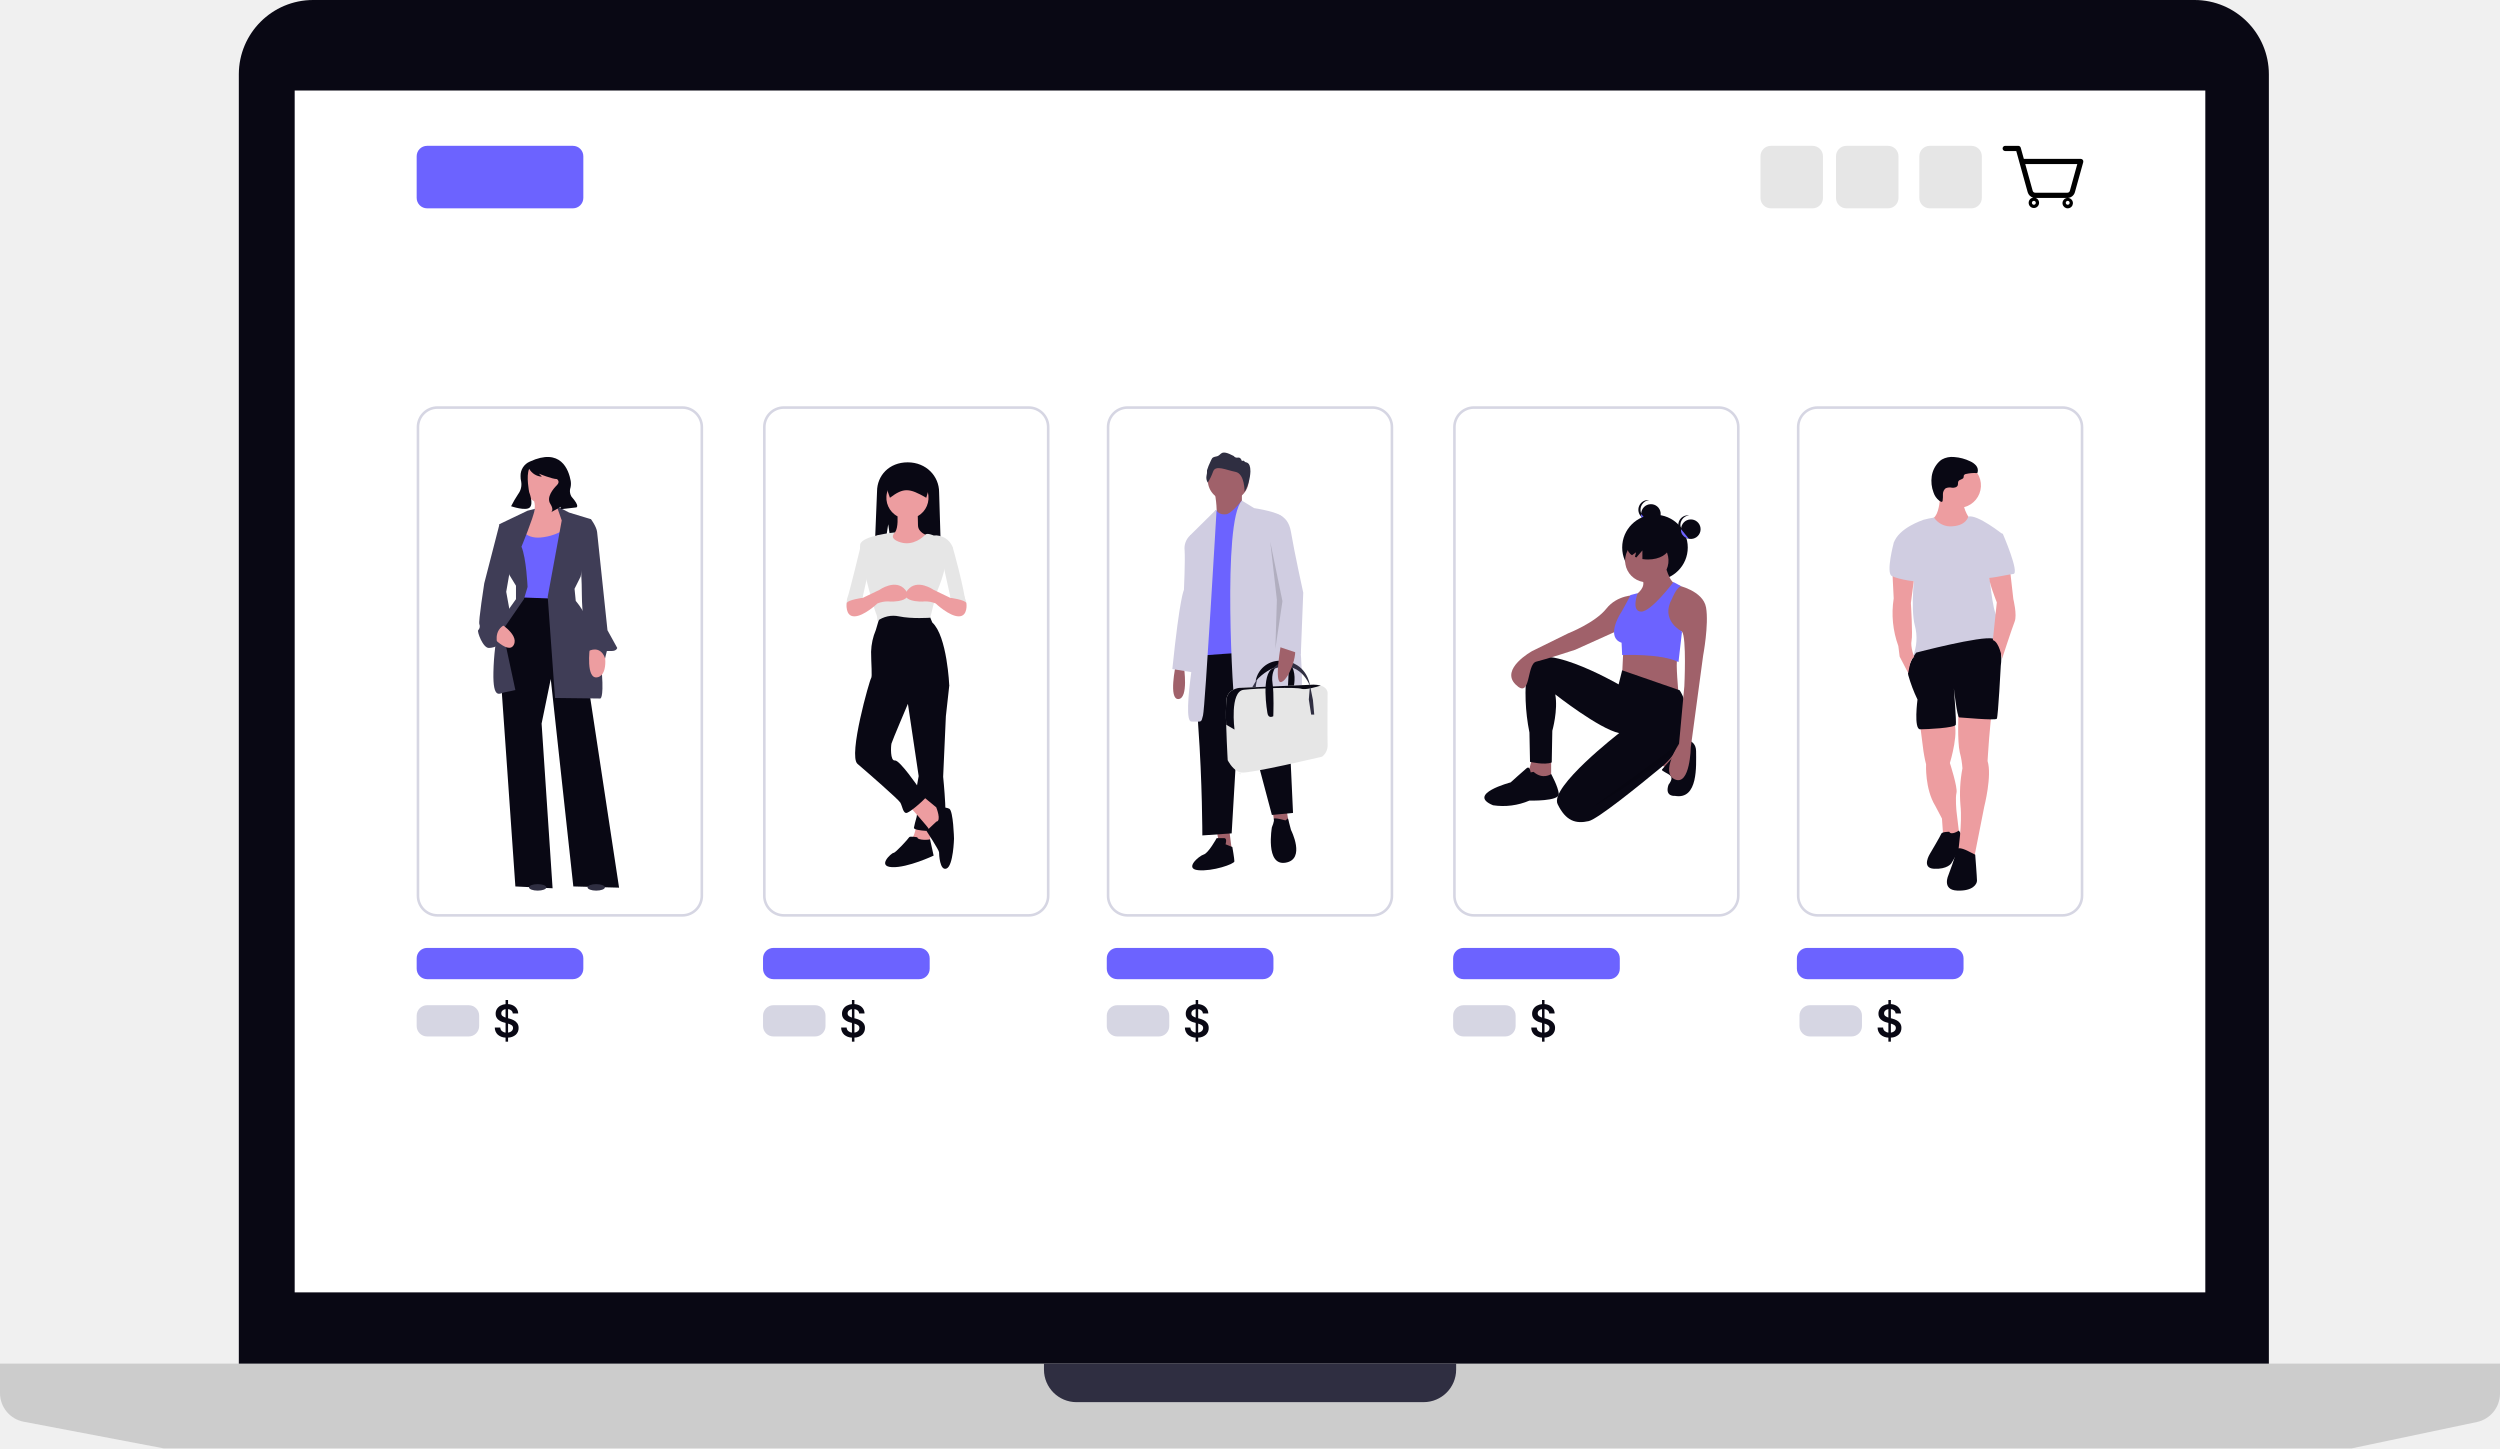
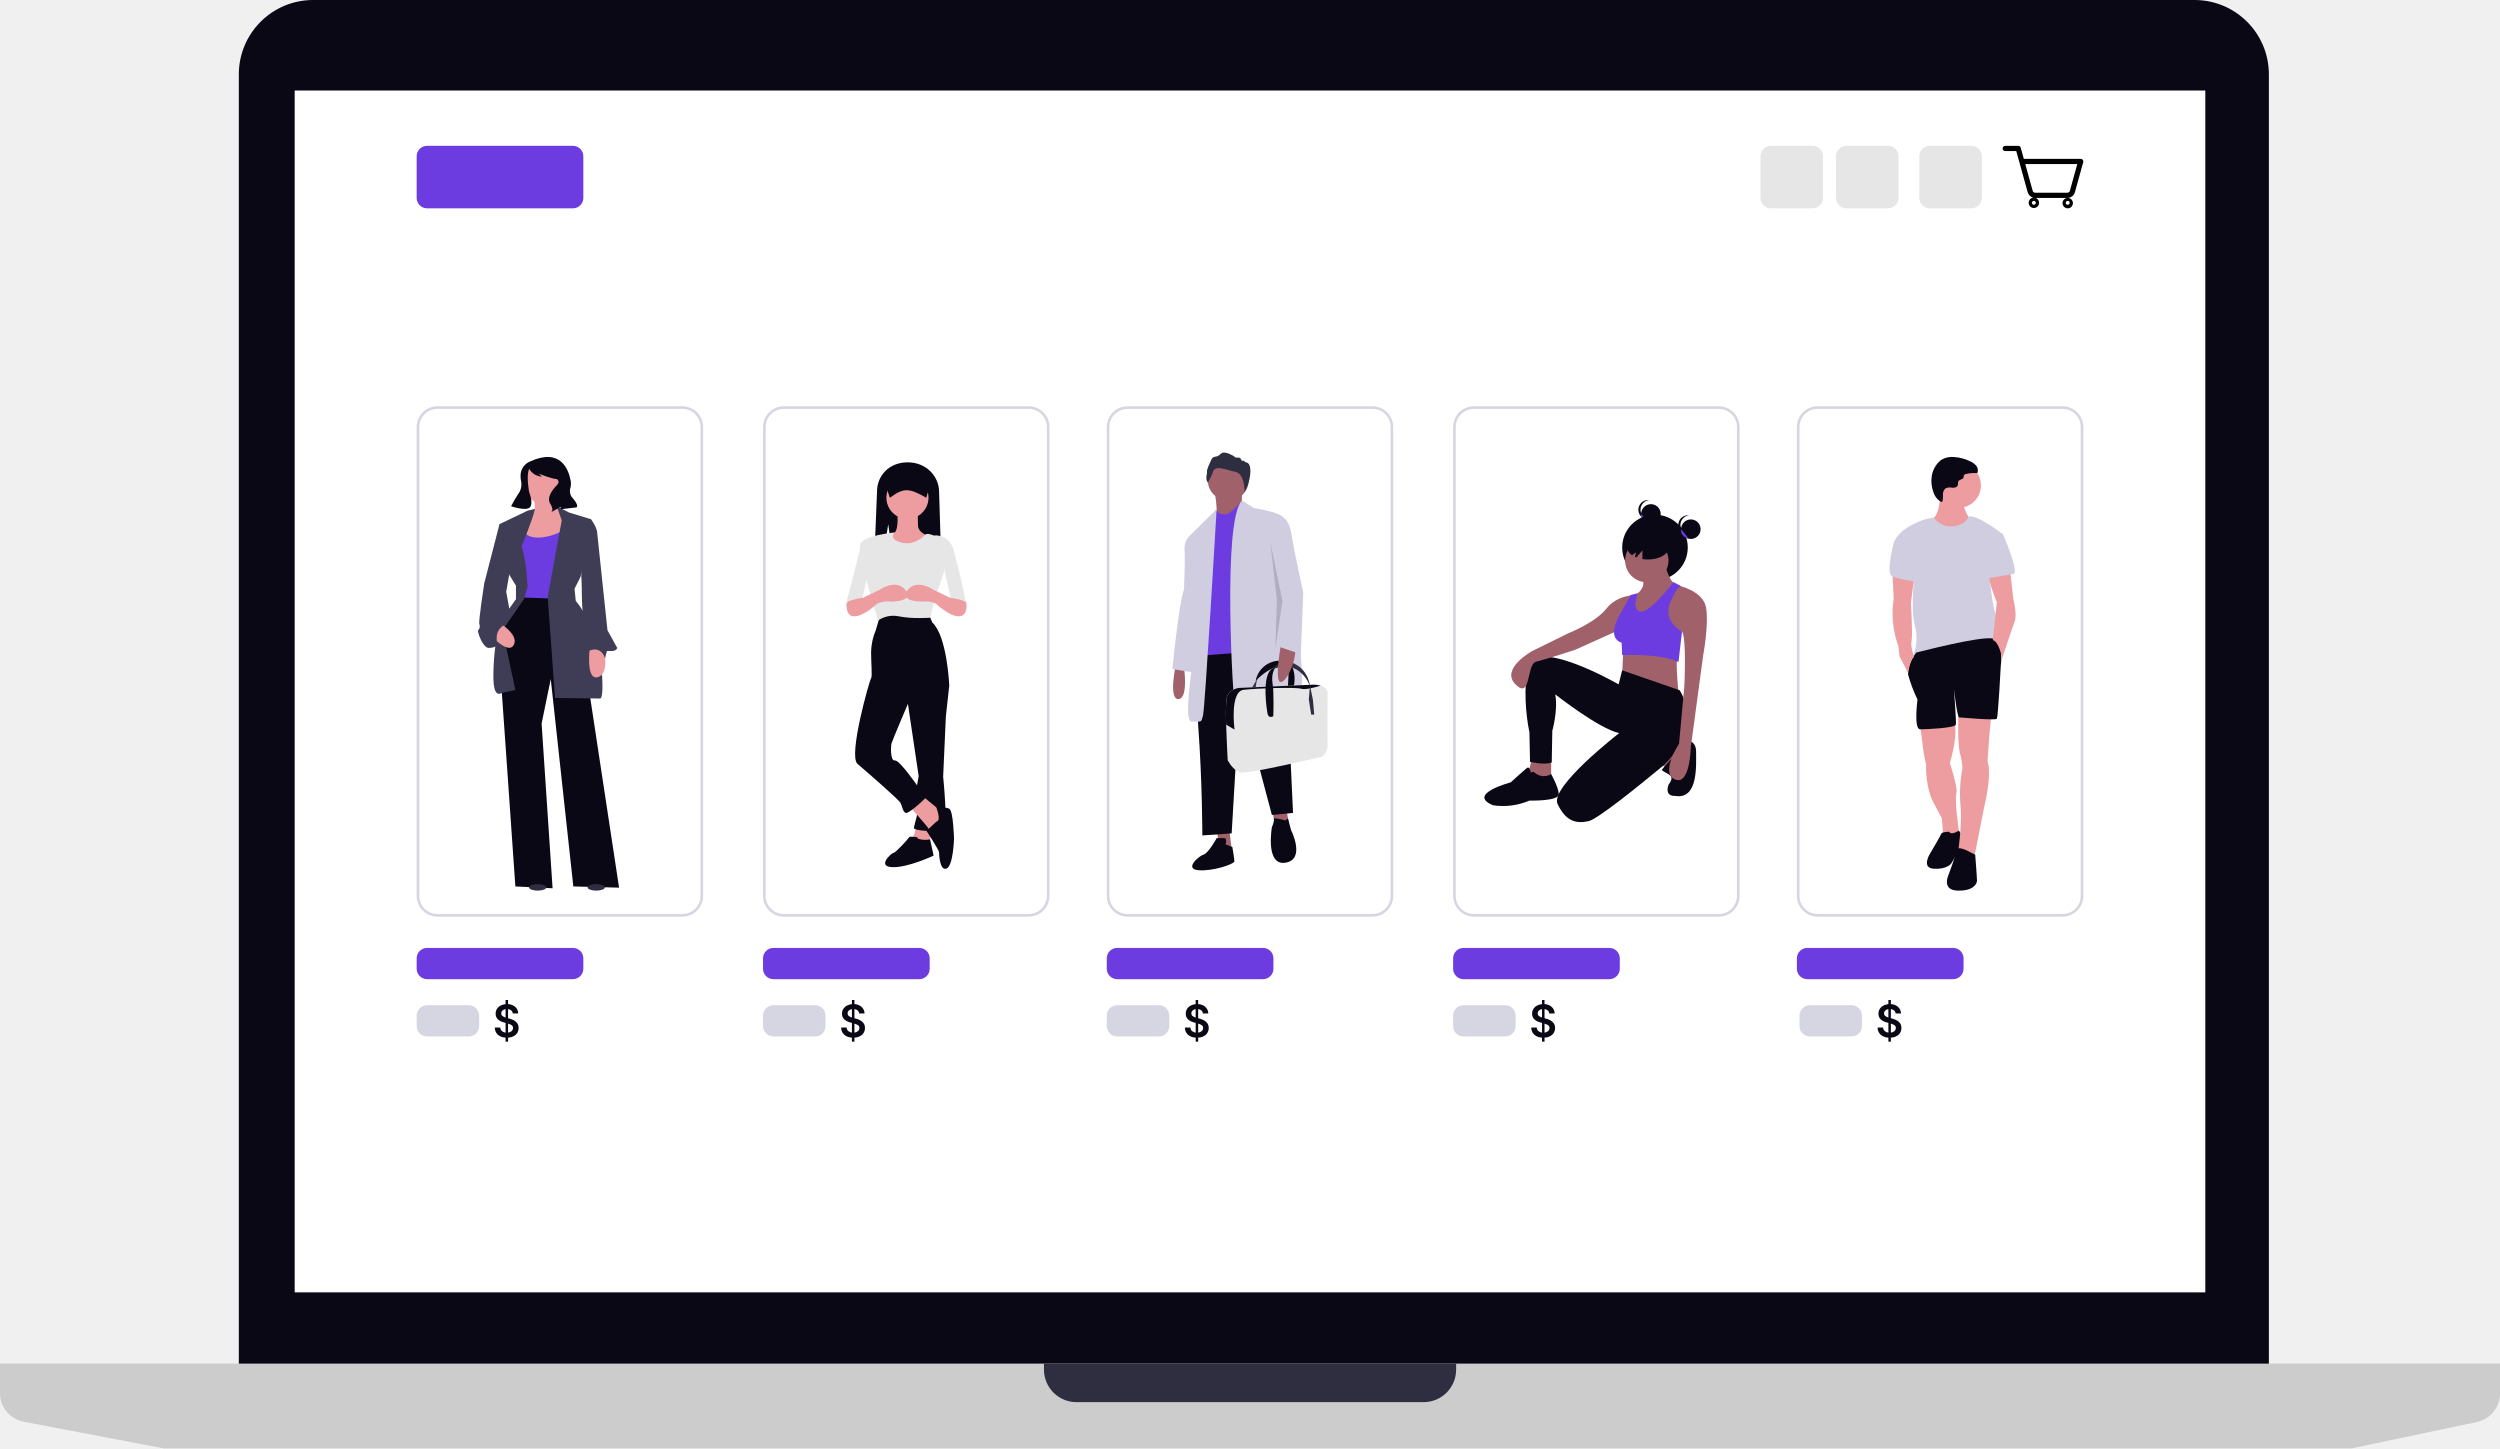
<svg xmlns="http://www.w3.org/2000/svg" width="960" height="556.179" viewBox="0 0 960 556.179" role="img" artist="Katerina Limpitsouni" source="https://undraw.co/">
  <g transform="translate(-480 -262)">
    <g transform="translate(480 262)">
      <path d="M1056.977,597.719H277.44V87.8A28.554,28.554,0,0,1,305.958,59.29h722.5A28.553,28.553,0,0,1,1056.977,87.8Z" transform="translate(-185.731 -59.29)" fill="#090814" />
      <rect width="733.682" height="461.51" transform="translate(113.158 34.761)" fill="#fff" />
      <path d="M1118.565,445.838H278.307L224.523,435.6a11.186,11.186,0,0,1-9.083-10.976V413.28h960v11.507a11.218,11.218,0,0,1-8.879,10.932l-48,10.1Z" transform="translate(-215.44 110.341)" fill="#ccc" />
      <path d="M632.222,428.083H498.932A12.5,12.5,0,0,1,486.454,415.6V413.29H644.728V415.6a12.5,12.5,0,0,1-12.478,12.478Z" transform="translate(-85.57 110.345)" fill="#2f2e41" />
    </g>
    <g transform="translate(640 418)" fill="#fff" stroke="#d6d6e3" stroke-width="1">
      <rect width="110" height="196" rx="8" stroke="none" />
      <rect x="0.5" y="0.5" width="109" height="195" rx="7.5" fill="none" />
    </g>
    <g transform="translate(773 418)" fill="#fff" stroke="#d6d6e3" stroke-width="1">
      <rect width="110" height="196" rx="8" stroke="none" />
      <rect x="0.5" y="0.5" width="109" height="195" rx="7.5" fill="none" />
    </g>
    <g transform="translate(905 418)" fill="#fff" stroke="#d6d6e3" stroke-width="1">
      <rect width="110" height="196" rx="8" stroke="none" />
      <rect x="0.5" y="0.5" width="109" height="195" rx="7.5" fill="none" />
    </g>
    <g transform="translate(1170 418)" fill="#fff" stroke="#d6d6e3" stroke-width="1">
      <rect width="110" height="196" rx="8" stroke="none" />
      <rect x="0.5" y="0.5" width="109" height="195" rx="7.5" fill="none" />
    </g>
    <g transform="translate(1038 418)" fill="#fff" stroke="#d6d6e3" stroke-width="1">
      <rect width="110" height="196" rx="8" stroke="none" />
      <rect x="0.5" y="0.5" width="109" height="195" rx="7.5" fill="none" />
    </g>
-     <path d="M4,0H60a4,4,0,0,1,4,4V8a4,4,0,0,1-4,4H4A4,4,0,0,1,0,8V4A4,4,0,0,1,4,0Z" transform="translate(640 626)" fill="#6c63ff" />
-     <path d="M4,0H60a4,4,0,0,1,4,4V8a4,4,0,0,1-4,4H4A4,4,0,0,1,0,8V4A4,4,0,0,1,4,0Z" transform="translate(773 626)" fill="#6c63ff" />
-     <path d="M4,0H60a4,4,0,0,1,4,4V8a4,4,0,0,1-4,4H4A4,4,0,0,1,0,8V4A4,4,0,0,1,4,0Z" transform="translate(905 626)" fill="#6c63ff" />
-     <path d="M4,0H60a4,4,0,0,1,4,4V8a4,4,0,0,1-4,4H4A4,4,0,0,1,0,8V4A4,4,0,0,1,4,0Z" transform="translate(1038 626)" fill="#6c63ff" />
-     <path d="M4,0H60a4,4,0,0,1,4,4V8a4,4,0,0,1-4,4H4A4,4,0,0,1,0,8V4A4,4,0,0,1,4,0Z" transform="translate(1170 626)" fill="#6c63ff" />
+     <path d="M4,0H60a4,4,0,0,1,4,4V8a4,4,0,0,1-4,4H4A4,4,0,0,1,0,8V4A4,4,0,0,1,4,0Z" transform="translate(640 626)" fill="#6C3CE1" />
+     <path d="M4,0H60a4,4,0,0,1,4,4V8a4,4,0,0,1-4,4H4A4,4,0,0,1,0,8V4A4,4,0,0,1,4,0Z" transform="translate(773 626)" fill="#6C3CE1" />
+     <path d="M4,0H60a4,4,0,0,1,4,4V8a4,4,0,0,1-4,4H4A4,4,0,0,1,0,8V4A4,4,0,0,1,4,0Z" transform="translate(905 626)" fill="#6C3CE1" />
+     <path d="M4,0H60a4,4,0,0,1,4,4V8a4,4,0,0,1-4,4H4A4,4,0,0,1,0,8V4A4,4,0,0,1,4,0Z" transform="translate(1038 626)" fill="#6C3CE1" />
+     <path d="M4,0H60a4,4,0,0,1,4,4V8a4,4,0,0,1-4,4H4A4,4,0,0,1,0,8V4A4,4,0,0,1,4,0Z" transform="translate(1170 626)" fill="#6C3CE1" />
    <path d="M4,0H20a4,4,0,0,1,4,4V8a4,4,0,0,1-4,4H4A4,4,0,0,1,0,8V4A4,4,0,0,1,4,0Z" transform="translate(640 648)" fill="#d6d6e3" />
    <path d="M9.7-83.38v-1.554A4.73,4.73,0,0,1,6.73-86.049,3.708,3.708,0,0,1,5.563-88.8h2.11a1.865,1.865,0,0,0,.633,1.354,2.6,2.6,0,0,0,1.4.582v-3.718l-.642-.178A5.215,5.215,0,0,1,6.73-91.975a2.862,2.862,0,0,1-.837-2.145,3.366,3.366,0,0,1,.491-1.821A3.653,3.653,0,0,1,7.738-97.21,4.907,4.907,0,0,1,9.7-97.791V-99.38h.961V-97.8a4.735,4.735,0,0,1,2.021.555,3.645,3.645,0,0,1,1.349,1.262,3.429,3.429,0,0,1,.514,1.766H12.473a1.692,1.692,0,0,0-.554-1.137,2.273,2.273,0,0,0-1.257-.53v3.507l.537.142a7.734,7.734,0,0,1,1.685.652A3.707,3.707,0,0,1,14.2-90.438a3.047,3.047,0,0,1,.507,1.809,3.389,3.389,0,0,1-1.061,2.566,4.584,4.584,0,0,1-2.982,1.127v1.556Zm.961-3.49a2.444,2.444,0,0,0,1.381-.589,1.543,1.543,0,0,0,.525-1.186,1.211,1.211,0,0,0-.521-1.056,4.567,4.567,0,0,0-1.384-.61ZM9.7-92.633v-3.238a2.1,2.1,0,0,0-1.213.555,1.445,1.445,0,0,0-.436,1.059A1.222,1.222,0,0,0,8.56-93.2a4.04,4.04,0,0,0,1.143.569Z" transform="translate(664.436 745.38)" fill="#090814" />
    <path d="M4,0H20a4,4,0,0,1,4,4V8a4,4,0,0,1-4,4H4A4,4,0,0,1,0,8V4A4,4,0,0,1,4,0Z" transform="translate(773 648)" fill="#d6d6e3" />
    <path d="M9.7-83.38v-1.554A4.73,4.73,0,0,1,6.73-86.049,3.708,3.708,0,0,1,5.563-88.8h2.11a1.865,1.865,0,0,0,.633,1.354,2.6,2.6,0,0,0,1.4.582v-3.718l-.642-.178A5.215,5.215,0,0,1,6.73-91.975a2.862,2.862,0,0,1-.837-2.145,3.366,3.366,0,0,1,.491-1.821A3.653,3.653,0,0,1,7.738-97.21,4.907,4.907,0,0,1,9.7-97.791V-99.38h.961V-97.8a4.735,4.735,0,0,1,2.021.555,3.645,3.645,0,0,1,1.349,1.262,3.429,3.429,0,0,1,.514,1.766H12.473a1.692,1.692,0,0,0-.554-1.137,2.273,2.273,0,0,0-1.257-.53v3.507l.537.142a7.734,7.734,0,0,1,1.685.652A3.707,3.707,0,0,1,14.2-90.438a3.047,3.047,0,0,1,.507,1.809,3.389,3.389,0,0,1-1.061,2.566,4.584,4.584,0,0,1-2.982,1.127v1.556Zm.961-3.49a2.444,2.444,0,0,0,1.381-.589,1.543,1.543,0,0,0,.525-1.186,1.211,1.211,0,0,0-.521-1.056,4.567,4.567,0,0,0-1.384-.61ZM9.7-92.633v-3.238a2.1,2.1,0,0,0-1.213.555,1.445,1.445,0,0,0-.436,1.059A1.222,1.222,0,0,0,8.56-93.2a4.04,4.04,0,0,0,1.143.569Z" transform="translate(797.436 745.38)" fill="#090814" />
    <path d="M4,0H20a4,4,0,0,1,4,4V8a4,4,0,0,1-4,4H4A4,4,0,0,1,0,8V4A4,4,0,0,1,4,0Z" transform="translate(905 648)" fill="#d6d6e3" />
    <path d="M9.7-83.38v-1.554A4.73,4.73,0,0,1,6.73-86.049,3.708,3.708,0,0,1,5.563-88.8h2.11a1.865,1.865,0,0,0,.633,1.354,2.6,2.6,0,0,0,1.4.582v-3.718l-.642-.178A5.215,5.215,0,0,1,6.73-91.975a2.862,2.862,0,0,1-.837-2.145,3.366,3.366,0,0,1,.491-1.821A3.653,3.653,0,0,1,7.738-97.21,4.907,4.907,0,0,1,9.7-97.791V-99.38h.961V-97.8a4.735,4.735,0,0,1,2.021.555,3.645,3.645,0,0,1,1.349,1.262,3.429,3.429,0,0,1,.514,1.766H12.473a1.692,1.692,0,0,0-.554-1.137,2.273,2.273,0,0,0-1.257-.53v3.507l.537.142a7.734,7.734,0,0,1,1.685.652A3.707,3.707,0,0,1,14.2-90.438a3.047,3.047,0,0,1,.507,1.809,3.389,3.389,0,0,1-1.061,2.566,4.584,4.584,0,0,1-2.982,1.127v1.556Zm.961-3.49a2.444,2.444,0,0,0,1.381-.589,1.543,1.543,0,0,0,.525-1.186,1.211,1.211,0,0,0-.521-1.056,4.567,4.567,0,0,0-1.384-.61ZM9.7-92.633v-3.238a2.1,2.1,0,0,0-1.213.555,1.445,1.445,0,0,0-.436,1.059A1.222,1.222,0,0,0,8.56-93.2a4.04,4.04,0,0,0,1.143.569Z" transform="translate(929.436 745.38)" fill="#090814" />
    <path d="M4,0H20a4,4,0,0,1,4,4V8a4,4,0,0,1-4,4H4A4,4,0,0,1,0,8V4A4,4,0,0,1,4,0Z" transform="translate(1038 648)" fill="#d6d6e3" />
    <path d="M9.7-83.38v-1.554A4.73,4.73,0,0,1,6.73-86.049,3.708,3.708,0,0,1,5.563-88.8h2.11a1.865,1.865,0,0,0,.633,1.354,2.6,2.6,0,0,0,1.4.582v-3.718l-.642-.178A5.215,5.215,0,0,1,6.73-91.975a2.862,2.862,0,0,1-.837-2.145,3.366,3.366,0,0,1,.491-1.821A3.653,3.653,0,0,1,7.738-97.21,4.907,4.907,0,0,1,9.7-97.791V-99.38h.961V-97.8a4.735,4.735,0,0,1,2.021.555,3.645,3.645,0,0,1,1.349,1.262,3.429,3.429,0,0,1,.514,1.766H12.473a1.692,1.692,0,0,0-.554-1.137,2.273,2.273,0,0,0-1.257-.53v3.507l.537.142a7.734,7.734,0,0,1,1.685.652A3.707,3.707,0,0,1,14.2-90.438a3.047,3.047,0,0,1,.507,1.809,3.389,3.389,0,0,1-1.061,2.566,4.584,4.584,0,0,1-2.982,1.127v1.556Zm.961-3.49a2.444,2.444,0,0,0,1.381-.589,1.543,1.543,0,0,0,.525-1.186,1.211,1.211,0,0,0-.521-1.056,4.567,4.567,0,0,0-1.384-.61ZM9.7-92.633v-3.238a2.1,2.1,0,0,0-1.213.555,1.445,1.445,0,0,0-.436,1.059A1.222,1.222,0,0,0,8.56-93.2a4.04,4.04,0,0,0,1.143.569Z" transform="translate(1062.436 745.38)" fill="#090814" />
    <path d="M4,0H20a4,4,0,0,1,4,4V8a4,4,0,0,1-4,4H4A4,4,0,0,1,0,8V4A4,4,0,0,1,4,0Z" transform="translate(1171 648)" fill="#d6d6e3" />
    <path d="M9.7-83.38v-1.554A4.73,4.73,0,0,1,6.73-86.049,3.708,3.708,0,0,1,5.563-88.8h2.11a1.865,1.865,0,0,0,.633,1.354,2.6,2.6,0,0,0,1.4.582v-3.718l-.642-.178A5.215,5.215,0,0,1,6.73-91.975a2.862,2.862,0,0,1-.837-2.145,3.366,3.366,0,0,1,.491-1.821A3.653,3.653,0,0,1,7.738-97.21,4.907,4.907,0,0,1,9.7-97.791V-99.38h.961V-97.8a4.735,4.735,0,0,1,2.021.555,3.645,3.645,0,0,1,1.349,1.262,3.429,3.429,0,0,1,.514,1.766H12.473a1.692,1.692,0,0,0-.554-1.137,2.273,2.273,0,0,0-1.257-.53v3.507l.537.142a7.734,7.734,0,0,1,1.685.652A3.707,3.707,0,0,1,14.2-90.438a3.047,3.047,0,0,1,.507,1.809,3.389,3.389,0,0,1-1.061,2.566,4.584,4.584,0,0,1-2.982,1.127v1.556Zm.961-3.49a2.444,2.444,0,0,0,1.381-.589,1.543,1.543,0,0,0,.525-1.186,1.211,1.211,0,0,0-.521-1.056,4.567,4.567,0,0,0-1.384-.61ZM9.7-92.633v-3.238a2.1,2.1,0,0,0-1.213.555,1.445,1.445,0,0,0-.436,1.059A1.222,1.222,0,0,0,8.56-93.2a4.04,4.04,0,0,0,1.143.569Z" transform="translate(1195.436 745.38)" fill="#090814" />
    <g transform="translate(-674.071 324.095)">
      <path d="M457.813,439.851s-2.88,13.353,1.047,13.092,2.095-12.306,2.095-12.306Z" transform="translate(1147.746 -246.602)" fill="#a0616a" />
      <path d="M488.986,712.226l1.833,9.688,4.189-.523L493.7,710.917Z" transform="translate(1132.283 -455.352)" fill="#a0616a" />
      <path d="M593.779,670.811l1.047,7.07h5.5l-1.047-6.546Z" transform="translate(1048.698 -423.363)" fill="#a0616a" />
      <path d="M506.076,393.061s-4.451,8.64-2.88,30.111,1.571,41.893,1.571,41.893l11.259-.785,3.142-53.414,12.306,46.344,8.117-.785-2.095-45.3L530.95,389.4Z" transform="translate(1111.004 -206.358)" fill="#090814" />
      <path d="M505.848,770.817s.786-2.357-.524-2.357h-2.88s-3.142,5.76-4.975,6.284-7.593,5.5-2.095,6.022,13.877-2.356,13.877-3.4-.785-5.5-.785-5.5Z" transform="translate(1118.824 -508.706)" fill="#090814" />
      <path d="M647.828,731.715s-4.813-1.331-4.5-.535-.735,3.153-.735,3.153-2.618,14.924,5.237,13.615,2.095-12.568,2.095-12.568l-1.163-4.455Z" transform="translate(999.885 -478.768)" fill="#090814" />
      <circle cx="7.855" cy="7.855" r="7.855" transform="translate(1617.865 114.438)" fill="#a0616a" />
      <path d="M535.569,109.948s1.309,7.593.524,9.164,6.284,4.713,6.284,4.713l3.666-8.9v-4.975Z" transform="translate(1084.915 16.534)" fill="#a0616a" />
-       <path d="M522.216,133.3s-2.383.351-3.417-1.4-3.39,12.131-3.39,12.131,1.047,18.328-.262,22.518-1.047,5.76-.524,6.546,2.095-.262.786,1.833-1.309.785-1.309,2.88-.524,9.688-.524,9.688l28.278-2.095L528.5,128.06S524.048,133.559,522.216,133.3Z" transform="translate(1102.457 2.087)" fill="#6c63ff" />
+       <path d="M522.216,133.3s-2.383.351-3.417-1.4-3.39,12.131-3.39,12.131,1.047,18.328-.262,22.518-1.047,5.76-.524,6.546,2.095-.262.786,1.833-1.309.785-1.309,2.88-.524,9.688-.524,9.688l28.278-2.095L528.5,128.06S524.048,133.559,522.216,133.3Z" transform="translate(1102.457 2.087)" fill="#6C3CE1" />
      <path d="M574.386,130.94s10.735,1.571,11.259,3.927,11,67.814,5.5,71.218-23.3,6.022-24.088,2.618-4.975-72.789,2.618-80.644Z" transform="translate(1061.284 2.087)" fill="#d0cde1" />
      <path d="M628,442.165h-2.2s.676-7.949,0-8.682c0,0-6.145-.676-12.346,6.088a9.4,9.4,0,0,1,9.076-7.78c2.566-.126,4.049.894,4.879,2.34C629.172,437.2,628,442.165,628,442.165Z" transform="translate(1022.79 -240.166)" fill="#090814" />
      <path d="M676.657,448.872h-2.2s.677-7.949,0-8.681l1.609.648C677.828,443.9,676.657,448.872,676.657,448.872Z" transform="translate(974.133 -246.873)" opacity="0.15" />
      <path d="M609.537,457.461l-3.044,5.186H607.9S608.128,458.814,609.537,457.461Z" transform="translate(1028.344 -260.648)" fill="#3f3d56" />
      <path d="M609.537,457.461l-3.044,5.186H607.9S608.128,458.814,609.537,457.461Z" transform="translate(1028.344 -260.648)" opacity="0.15" />
      <path d="M596.12,500.349a5.384,5.384,0,0,1-2.114,4.538s-28.018,6.652-31.118,6.088a4.411,4.411,0,0,1-1.1-.361c-2.471-1.173-4.029-4.375-4.029-4.375s-.047-.828-.116-2.176c-.133-2.608-.348-7.164-.467-11.454a78.634,78.634,0,0,1,.1-9.793c.62-4,4.9-4.341,4.9-4.341l28.525-1.24a10,10,0,0,1,2.774.363c3.084.926,2.638,3.3,2.638,3.3S596.007,497.3,596.12,500.349Z" transform="translate(1067.749 -276.42)" fill="#e6e6e6" />
      <path d="M593.482,477.6c-1.748.545-5.951,1.745-7.453,1.215-1.917-.676-16.743-.225-22.155.395s-3.5,15.277-3.5,15.277l-3.2-1.876a78.634,78.634,0,0,1,.1-9.793c.62-4,4.9-4.341,4.9-4.341l28.525-1.24a10,10,0,0,1,2.774.363Z" transform="translate(1067.749 -276.42)" fill="#090814" />
      <path d="M632.837,462.988s-2.715-15.177,2.279-17.256l.653.006s-1.578,2.086-.958,5.919.282,12.571.282,12.571S633.175,465.356,632.837,462.988Z" transform="translate(1007.919 -251.292)" fill="#090814" />
      <path d="M645.49,436.678a6.423,6.423,0,0,1,8.456-2.142c5.468,2.65,5.976,8.681,5.976,8.681S656.145,432.169,645.49,436.678Z" transform="translate(997.24 -241.726)" fill="#2f2e41" />
      <path d="M664.729,452.907l-.9-5.807.451-5.437,1.127,5.606.507,5.637Z" transform="translate(992.827 -240.591)" fill="#2f2e41" />
      <path d="M582.984,646.033a.8.8,0,0,1-.382-.213C583.025,645.99,583.2,646.079,582.984,646.033Z" transform="translate(1047.4 -410.886)" fill="#2f2e41" />
      <path d="M496.158,144.232l-10.2,10.081,3.666,32.729s-7.331,38.751-3.142,38.751,3.666.524,4.451-2.356S496.158,144.232,496.158,144.232Z" transform="translate(1125.095 -10.811)" fill="#d0cde1" />
      <path d="M464.783,190.16l-2.618.785a6.787,6.787,0,0,0-2.095,5.76c.262,3.927-.262,15.186-.262,15.186s-1.571,2.356-4.451,30.372l8.117,1.309,2.88-13.092Z" transform="translate(1148.893 -47.444)" fill="#d0cde1" />
      <path d="M656.852,395.2s-3.142,16.5,0,15.448,7.069-12.568,4.451-14.4S656.852,395.2,656.852,395.2Z" transform="translate(989.291 -210.858)" fill="#a0616a" />
      <path d="M520.316,48.371a3.541,3.541,0,0,1-.494-2.5,7.57,7.57,0,0,0,.216-2.252,22.281,22.281,0,0,1,1.3-3.269c.648-1.172.339-1.666,2.375-2.036s1.2-3.023,6.57-.154a1.574,1.574,0,0,0,1.635.617c1.11-.216,1.511,1.326,1.511,1.326s.74-.432,1.018.185,2.257-.37,2.257,3.794a17.24,17.24,0,0,1-2.252,7.883s.165-7-3.505-7.713-7.618-2.776-8.574-.123a20.225,20.225,0,0,1-2.051,4.241Z" transform="translate(1097.53 74.844)" fill="#2f2e41" />
      <path d="M637.019,153.752s6.022-1.047,7.331,6.808,4.713,23.3,4.713,23.3l-.935,23.571-8.753-2.887.262-18.066-4.451-26.969Z" transform="translate(1005.458 -18.368)" fill="#d0cde1" />
      <path d="M582.782,169.488l2.536,22.256-.585,18.852,2.731-18.328Z" transform="translate(1059.072 -23.499)" opacity="0.15" />
    </g>
    <path d="M171.679,613.266l1.269,9.9s.508,3.3,1.015,5.076c0,0-.508,9.391,3.553,15.99l2.538,4.822.508,7.107,6.345.761-1.269-10.66s-.508-5.076,0-7.107-2.538-11.422-2.538-11.422,4.061-13.2,1.015-16.5S171.679,613.266,171.679,613.266Z" transform="translate(1045.656 -72.735)" fill="#ed9da0" />
    <path d="M189.816,770.921s-2.792,0-3.046.761-4.315,7.614-4.315,7.614-3.553,5.584,1.523,5.838,6.6-2.031,6.6-2.031,4.569-7.361,4.822-8.63-1.907-3.989-1.907-3.989S190.577,772.444,189.816,770.921Z" transform="translate(1038.686 -189.527)" fill="#090814" />
    <path d="M2550.787,2354.447c2.252-.52,2.968-5.059,3.195-7.889a8.629,8.629,0,1,1,9.244,3.429,14.682,14.682,0,0,0,2.537,4.968s-1.777,6.854-6.091,7.869a3.264,3.264,0,0,1-.748.083C2554.519,2362.906,2547.671,2355.166,2550.787,2354.447Z" transform="translate(-1329.011 -1893.234)" fill="#ed9da0" />
    <path d="M155.865,329.933a7.6,7.6,0,0,1-6.089-3.387,39.342,39.342,0,0,0-4.063.849c-.508.254-9.391,3.046-11.422,8.884l8.122,10.406s-1.777,14.721,0,21.32a18.7,18.7,0,0,1-.761,11.929s-.761.254.508.761,30.458-5.33,30.965-6.853-.508-1.523.254-2.284,2.792-5.33.761-6.853-3.3-18.275-3.3-18.275l5.33-13.452s-9.741-7.785-13.247-6.812C162.924,326.167,162.21,329.933,155.865,329.933Z" transform="translate(1072.891 134.2)" fill="#d0cde1" />
    <path d="M225.55,600.791s-.508,11.168.508,15.483a31.064,31.064,0,0,1,1.015,6.092,52.5,52.5,0,0,0-.761,14.214c.761,6.853-.888,17.9-.888,17.9l6.218,1.9,3.807-19.29s3.046-11.929,1.269-17.513c0,0,1.015-17.006,1.777-18.782S225.55,600.791,225.55,600.791Z" transform="translate(1006.505 -65.337)" fill="#ed9da0" />
    <path d="M188.93,250.008a2.886,2.886,0,0,1,1.047-2.131,4.048,4.048,0,0,1,2.488-.206c.846.062,1.884-.15,2.162-.952.173-.5-.014-1.1.257-1.552.431-.724,1.746-.641,1.972-1.452a6.4,6.4,0,0,1,.106-.789,1.168,1.168,0,0,1,.883-.545,14.126,14.126,0,0,1,3.912-.345.52.52,0,0,0,.371-.073.454.454,0,0,0,.12-.209,2.85,2.85,0,0,0-.609-2.624,6.414,6.414,0,0,0-2.268-1.621,16.611,16.611,0,0,0-6.121-1.627,7.948,7.948,0,0,0-4.7.929,6.647,6.647,0,0,0-1.131.9,9.93,9.93,0,0,0-2.791,5.552,12.506,12.506,0,0,0,.682,6.216,6.481,6.481,0,0,0,2.2,3.159c.573.394,1.067.757,1.305.089A17.14,17.14,0,0,0,188.93,250.008Z" transform="translate(1037.155 201.619)" fill="#090814" />
    <path d="M157.63,503.972s-3.807,5.076-3.046,8.63a57.306,57.306,0,0,0,3.553,9.391s-1.523,11.422,1.015,11.422,13.452-.508,13.706-1.777-.761-13.96-.761-13.96,1.269,11.168,2.031,11.168,13.96,1.269,14.467.508,1.523-20.305,1.523-20.305,1.384-9.217-2.988-10.446S157.63,503.972,157.63,503.972Z" transform="translate(1058.182 8.638)" fill="#090814" />
    <path d="M218.025,796.656s-4.569-2.538-4.822-.508-3.046,9.391-3.046,9.391-2.792,5.838,3.3,6.092,7.614-2.538,7.614-3.807-.683-9.976-.683-9.976Z" transform="translate(1018.091 -207.647)" fill="#090814" />
    <path d="M277.272,401.951l1.269,11.168s1.523,6.092.508,8.63-4.822,14.214-4.822,14.214-1.015-6.345-3.553-7.107l1.523-14.467s-3.634-9.028-2.832-10.225S277.272,401.951,277.272,401.951Z" transform="translate(974.581 78.934)" fill="#ed9da0" />
    <path d="M132.421,404.755l.508,10.153a36.733,36.733,0,0,0,1.777,18.275l.508,4.061,3.3,6.345s.761-6.092,2.284-6.092c0,0-1.523-4.061-1.015-6.345s-.254-14.467-.254-14.467l1.269-9.856Z" transform="translate(1074.253 76.891)" fill="#ed9da0" />
    <path d="M267.311,350.542H270.1s6.6,15.229,4.061,15.483-10.66,2.284-10.914,1.269S267.311,350.542,267.311,350.542Z" transform="translate(978.959 116.382)" fill="#d0cde1" />
    <path d="M132.254,355.216l-2.284,2.284s-3.046,11.422-.761,12.691,10.914,2.792,11.422,1.777S132.254,355.216,132.254,355.216Z" transform="translate(1077.213 112.978)" fill="#d0cde1" />
    <g transform="translate(1827.188 1328.479)">
      <path d="M1.278,6.57A3.75,3.75,0,0,1,4.157.022,3.751,3.751,0,0,0,1.083,5.156a3.747,3.747,0,1,1,.2,1.414Z" transform="translate(-718.054 -874.479)" fill="#090814" />
-       <path d="M639.853,273.932s-.582,2.679,3.057,3.75" transform="translate(-1356.83 -1143.053)" fill="#6c63ff" />
+       <path d="M639.853,273.932s-.582,2.679,3.057,3.75" transform="translate(-1356.83 -1143.053)" fill="#6C3CE1" />
      <circle cx="12.59" cy="12.59" r="12.59" transform="translate(-724.266 -868.828)" fill="#090814" />
      <path d="M608,505.383l-.451,9.464,21.632,7.211s-1.127-11.943-.451-13.069Z" transform="translate(-1331.833 -1322.35)" fill="#a0616a" />
      <path d="M316.629,649.747l-2.028,7.887h9.464v-7.887Z" transform="translate(-1075.613 -1424.577)" fill="#a0616a" />
      <path d="M541.6,634.414l4.281,1.509,2.253-5.658-3.831-3.018Z" transform="translate(-1251.462 -1407.147)" fill="#a0616a" />
      <path d="M682.094,657.943s6.384-.839,6.384,4.569.9,18.7-8.112,17.125c0,0-4.056.451-2.479-4.281,0,0,1.606-1.925,1.028-3.1s-3.958-2.079-3.507-2.755,5.408-6.084,5.408-6.084Z" transform="translate(-1384.368 -1440.497)" fill="#090814" />
      <path d="M502.114,530.029l-22.083-7.661-1.352,5.408s-33.124-19.153-35.152-6.084a75.618,75.618,0,0,0,.9,24.561l.225,11.267s5.633,1.352,8.337.225l.225-12.168s2.253-7.887,1.127-13.971c0,0,16.9,13.295,24.561,14.872,0,0-26.815,20.731-23.66,27.265s6.985,7.661,11.943,6.535c3.416-.776,18.711-13.11,27.89-20.7a26.026,26.026,0,0,0,9.5-21.407A15.39,15.39,0,0,0,502.114,530.029Z" transform="translate(-1204.313 -1331.449)" fill="#090814" />
      <path d="M390.515,708.016s-.225-2.7-1.577-1.577-6.084,5.408-6.084,5.408-17.125,4.507-6.76,8.788a25.7,25.7,0,0,0,13.971-1.8s11.517.33,11.279-2.539-2.942-7.66-2.942-7.66-3.155,2.313-6.76-.842Z" transform="translate(-1149.95 -1477.889)" fill="#090814" />
      <path d="M0,28.392l3.831-6.76s3.625-2.1,3.15-5.067a8.334,8.334,0,1,1,8.926-4.729c.645,2.01,1.664,4.426,3.021,5.29L5.183,33.349Z" transform="translate(-723.156 -859.556)" fill="#a0616a" />
      <path d="M682.958,395.383s9.915,2.028,11.041,8.563-1.127,18.477-1.127,18.477l-4.732,35.152s-.225,14.872-6.084,12.393,1.577-13.745,1.577-13.745l2.028-22.083s.9-18.7-.9-20.956l-7.211-2.253S679.128,396.059,682.958,395.383Z" transform="translate(-1386.059 -1237.137)" fill="#a0616a" />
      <path d="M466.106,412.378s-6.76-.225-11.041,5.183-14.647,9.464-14.647,9.464l-13.836,6.813s-12.41,6.825-6.352,12.831,4.1-7.874,7.929-8.775,14.963-4.559,14.963-4.559L461.6,425Z" transform="translate(-1185.431 -1250.302)" fill="#a0616a" />
-       <path d="M616.542,390s-8.664,11.578-12.495,11.353-1.251-7.072-1.251-7.072l-2.7.676s-3.707,7.072-4.157,7.522c0,0-5.408,8.788.676,10.816l.225,4.732s15.1-.676,21.632,2.7l1.352-11.717s-8.563-4.281-3.831-12.619c0,0,1.679-4.368,3.481-4.818Z" transform="translate(-1321.119 -1232.967)" fill="#6c63ff" />
+       <path d="M616.542,390s-8.664,11.578-12.495,11.353-1.251-7.072-1.251-7.072l-2.7.676s-3.707,7.072-4.157,7.522c0,0-5.408,8.788.676,10.816l.225,4.732s15.1-.676,21.632,2.7l1.352-11.717s-8.563-4.281-3.831-12.619c0,0,1.679-4.368,3.481-4.818Z" transform="translate(-1321.119 -1232.967)" fill="#6C3CE1" />
      <path d="M586.526,664.883,552.05,690.12S586.752,669.615,586.526,664.883Z" transform="translate(-1288.839 -1445.91)" opacity="0.1" />
      <path d="M623.934,309.952c-4.438,0-8.036,2.1-8.036,4.688a3.813,3.813,0,0,0,1.917,3.035l1.547-1.121-.421,1.756c.175.081.353.159.539.232l2.311-2.7v3.312a13.487,13.487,0,0,0,2.143.17c4.438,0,8.036-2.1,8.036-4.688S628.372,309.952,623.934,309.952Z" transform="translate(-1338.299 -1170.957)" fill="#090814" />
      <path d="M1.278,6.57A3.75,3.75,0,0,1,4.157.022,3.751,3.751,0,0,0,1.083,5.156a3.747,3.747,0,1,1,.2,1.414Z" transform="translate(-702.731 -868.62)" fill="#090814" />
-       <path d="M707.853,299.932s-.582,2.679,3.057,3.75" transform="translate(-1409.508 -1163.195)" fill="#6c63ff" />
+       <path d="M707.853,299.932s-.582,2.679,3.057,3.75" transform="translate(-1409.508 -1163.195)" fill="#6C3CE1" />
    </g>
    <g transform="translate(-836.477 -0.746)">
      <path d="M867.58,236.914l2.272,16.047h18.141l-.872-28.374c0-6.107-4.93-11.449-12.062-11.449s-11.771,5.093-11.771,11.2l-1.163,28.622h2.958Z" transform="translate(789.972 227.144)" fill="#090814" />
      <path d="M911.724,679.013s-.783,4.959-2.088,5.742,6.786,2.61,6.786,2.61l1.3-7.83Z" transform="translate(756.738 -99.717)" fill="#ed9da0" />
      <path d="M917.42,489.211l2.871,3.393-1.3,11.745-1.044,23.228s2.088,20.1,0,20.618-11.484.261-11.223-1.044.522-2.349,1.044-4.176-.522-8.352-.522-8.352l1.3-7.308-4.7-31.58Z" transform="translate(760.699 33.449)" fill="#090814" />
      <path d="M888.773,695.087s-2.871-.522-3.132,0-5.22,6-6,6-6.525,5.22-.522,5.481,15.921-4.437,15.921-4.437-1.46-6.641-1.382-6.322S888.773,696.391,888.773,695.087Z" transform="translate(779.95 -110.832)" fill="#090814" />
      <path d="M907.347,645.579s7.308,8.091,7.569,8.874,4.176,0,4.176,0l1.566-5.22-1.3-1.827-7.308-6Z" transform="translate(758.244 -73.33)" fill="#ed9da0" />
      <path d="M933.436,662.508l-3.784,3.562s4.828,7.4,4.828,8.183.261,7.308,2.871,6.264,2.871-11.484,2.871-11.484-.261-10.7-1.827-11.484-5-.536-5-.536S935.524,662.247,933.436,662.508Z" transform="translate(742.596 -84.256)" fill="#090814" />
      <path d="M847.318,408.827s-1.3,4.176-1.566,5.22a23.045,23.045,0,0,0-1.827,8.352c0,4.437.522,9.657,0,10.179s-8.874,29.753-5.22,32.885,15.66,13.572,16.443,14.877,1.044,4.437,2.61,3.915,7.569-5.742,7.83-6.786-3.393-2.871-3.393-2.871-7.308-10.7-9.135-10.44-1.566-5.481-1.3-6.525,6.264-15.138,6.264-15.138l15.921-7.047s-.783-19.052-6.525-24.272l-1.3-3.132S851.494,407,847.318,408.827Z" transform="translate(807.051 90.605)" fill="#090814" />
      <path d="M0,22.576c0-.261,2.61,0,5.742-.522,1.977-.329,2.186-4.09,2.072-6.819a8.091,8.091,0,1,1,7.767-.091c.044.981.079,2.179.079,3.517,0,3.654,6,4.7,6,4.7l-6.525,7.047-7.308.522S0,22.837,0,22.576Z" transform="translate(1653.325 445.798)" fill="#ed9da0" />
      <path d="M857.623,303.3s-12.634,1.186-13.417,4.579,5.22,24.533,6,26.36a5.774,5.774,0,0,1,.522,3.132,10.326,10.326,0,0,1,8.352-1.827c4.959,1.044,12.006.522,12.006.522s2.349-9.657,2.871-10.7,2.61-6.786,2.61-8.352,3.132-8.091,3.132-8.091a7.1,7.1,0,0,0-7.308-4.437s-2.5-1.121-3.21-.3-4.62,4.475-9.579,2.909S857.623,303.3,857.623,303.3Z" transform="translate(802.594 163.882)" fill="#e6e6e6" />
      <path d="M946.707,317.777l4.959,1.3s4.437,15.4,5.22,23.228c0,0-1.3-4.959-6-3.654l-3.132-14.094Z" transform="translate(730.629 153.729)" fill="#e6e6e6" />
      <path d="M836.694,317.777l-4.959,1.3s-4.437,18.27-4.959,19.314-.261,3.915-.261,3.915,1.3-4.959,6-3.654l3.132-14.094Z" transform="translate(815.155 153.729)" fill="#e6e6e6" />
      <path d="M828.461,374.967l-1.63,2.725s-.719,5.1,2.935,5.1,8.874-4.959,8.874-4.959a10.39,10.39,0,0,1,4.176-.783c1.566.261,10.179,0,6.525-4.437s-9.918,0-9.918,0L832.9,375.75l-3.393-1.827Z" transform="translate(814.776 116.636)" fill="#ed9da0" />
      <path d="M830.509,372.091l2.61,4.176s-6,.783-6.525,2.088,2.349-6.786,2.349-6.786Z" transform="translate(814.946 115.988)" fill="#e6e6e6" />
      <path d="M877.8,234.945c5.256-3.946,7.415-3.779,13.951,0l1.744-5.917c0-2.32-1.352-4.2-3.017-4.2H878.779c-1.666,0-3.015,1.882-3.017,4.2Z" transform="translate(780.405 218.944)" fill="#090814" />
      <path d="M924.373,374.967l1.63,2.725s.718,5.1-2.935,5.1-8.874-4.959-8.874-4.959a10.391,10.391,0,0,0-4.176-.783c-1.566.261-10.179,0-6.525-4.437s9.918,0,9.918,0l6.525,3.132,3.393-1.827Z" transform="translate(761.576 116.636)" fill="#ed9da0" />
      <path d="M962,372.091l-2.61,4.176s6,.783,6.525,2.088-2.349-6.786-2.349-6.786Z" transform="translate(721.731 115.988)" fill="#e6e6e6" />
    </g>
    <g transform="translate(2172.143 1484.458)">
      <path d="M314.178,317.244s-9.6,13.352-9.135,18.739,6.559,93.227,6.559,93.227l14.289.7-4.216-63.245,3.514-17.1,8.667,79.641,17.568.469-15.694-103.3-3.045-9.135Z" transform="translate(-1805.843 -1311.271)" fill="#090814" />
      <path d="M5.429,21.829A6.483,6.483,0,0,0,7.1,15.387a8.315,8.315,0,1,1,8.388.215A8.2,8.2,0,0,0,19.11,21.4l1.737,11.727L0,34.642S1.737,25.3,5.429,21.829Z" transform="translate(-1494.125 -1045.325)" fill="#ed9da0" />
-       <path d="M339.034,207.244s1.405,4.216,7.5,3.748a20.9,20.9,0,0,0,10.307-3.748V234.65l-18.739-.7V217.317Z" transform="translate(-1831.168 -1227.037)" fill="#6c63ff" />
+       <path d="M339.034,207.244s1.405,4.216,7.5,3.748a20.9,20.9,0,0,0,10.307-3.748V234.65l-18.739-.7V217.317Z" transform="translate(-1831.168 -1227.037)" fill="#6C3CE1" />
      <path d="M312.985,176.214l-2.815.71-10.775,5.153,3.748,19.442,2.577,4.216v5.153l-6.324,8.9A96.608,96.608,0,0,0,297.052,239c-.234,10.775,2.577,7.964,3.982,7.73s4.451-.937,4.451-.937l-4.919-22.955,8.2-11.946,1.405-4.685s-.468-11.009-2.342-15.46C307.827,190.744,312.433,179.6,312.985,176.214Z" transform="translate(-1799.726 -1203.275)" fill="#3f3d56" />
      <path d="M389.582,171.879l4.713,2.428,8.433,2.577L398.746,198.9l-2.342,4.685.468,4.685s8.778,9.414,10.072,28.109c.68,9.818-.725,9.35-.725,9.35l-17.311-.214L386.1,206.632l5.387-29.28Z" transform="translate(-1867.924 -1199.955)" fill="#3f3d56" />
      <path d="M459.576,404.244s2.342,10.072-2.342,11.243-3.045-11.243-3.045-11.243Z" transform="translate(-1919.853 -1377.892)" fill="#ed9da0" />
      <path d="M289.838,359.613s9.02,5.058,6.728,9.308-10.359-5.328-10.359-5.328Z" transform="translate(-1791.432 -1343.715)" fill="#ed9da0" />
      <path d="M440.566,193.713l3.514-.468s2.108,2.811,2.342,4.919,3.982,37.713,3.982,37.713l3.748,6.793s-.234,1.171-2.108,1.171H450.17l-.7,2.811s-1.405-5.388-6.793-2.577l-2.108-.7,1.405-2.577s-1.405-12.415-1.405-18.271-.468-12.18-.468-12.18Z" transform="translate(-1909.275 -1216.316)" fill="#3f3d56" />
      <ellipse cx="3.331" cy="1.249" rx="3.331" ry="1.249" transform="translate(-1489.01 -882.956)" fill="#2f2e41" />
      <ellipse cx="3.331" cy="1.249" rx="3.331" ry="1.249" transform="translate(-1466.527 -882.956)" fill="#2f2e41" />
      <path d="M282.675,200.244l-2.577.234L274.243,223.2s-2.342,14.991-1.874,15.694a2.152,2.152,0,0,1-.468,2.342c-.468.468,1.874,7.027,4.216,6.793a7,7,0,0,0,3.279-.937s-2.108-6.09,3.279-8.2l1.405-4.685-1.405-7.73,1.874-10.775Z" transform="translate(-1780.43 -1221.677)" fill="#3f3d56" />
      <path d="M217.454,253.384a5.846,5.846,0,0,0-3.547,5.568,7.883,7.883,0,0,0,.234,2.11,6.185,6.185,0,0,1-1.161,4.8,47.549,47.549,0,0,0-2.7,4.642l-.011.021s5.661,1.96,7.183.465-.232-5.848-.232-5.848-1.255-6.185-.026-8.926l.026-.057a5.968,5.968,0,0,0,4.865,3.014l-1.158-1.158s5.1,2.085,6.951,2.085c0,0,1.39.927,0,2.317s-4.171,4.634-2.547,7.183.232,3.244.232,3.244l2.547-1.39,1.158-.7v.927l6.024-.7s1.622-.232-1.854-4.171a4.129,4.129,0,0,1-.516-2.849,6.654,6.654,0,0,0,.253-3.112C232.4,256.518,229.345,247.882,217.454,253.384Z" transform="translate(-1706.153 -1298.589)" fill="#090814" />
    </g>
-     <path d="M4,0H60a4,4,0,0,1,4,4V20a4,4,0,0,1-4,4H4a4,4,0,0,1-4-4V4A4,4,0,0,1,4,0Z" transform="translate(640 318)" fill="#6c63ff" />
+     <path d="M4,0H60a4,4,0,0,1,4,4V20a4,4,0,0,1-4,4H4a4,4,0,0,1-4-4V4A4,4,0,0,1,4,0Z" transform="translate(640 318)" fill="#6C3CE1" />
    <path d="M4,0H20a4,4,0,0,1,4,4V20a4,4,0,0,1-4,4H4a4,4,0,0,1-4-4V4A4,4,0,0,1,4,0Z" transform="translate(1217.022 318)" fill="#e6e6e6" />
    <path d="M4,0H20a4,4,0,0,1,4,4V20a4,4,0,0,1-4,4H4a4,4,0,0,1-4-4V4A4,4,0,0,1,4,0Z" transform="translate(1185.022 318)" fill="#e6e6e6" />
    <path d="M4,0H20a4,4,0,0,1,4,4V20a4,4,0,0,1-4,4H4a4,4,0,0,1-4-4V4A4,4,0,0,1,4,0Z" transform="translate(1156.022 318)" fill="#e6e6e6" />
    <path d="M2573,2357a2,2,0,1,1,1.414-.586A1.987,1.987,0,0,1,2573,2357Zm0-2.875a.75.75,0,1,0,.75.75A.751.751,0,0,0,2573,2354.125Zm-13,2.75a2,2,0,0,1-.273-3.981,3.009,3.009,0,0,1-2.1-2.091l-4.385-15.8H2549a1,1,0,0,1,0-2h5a1,1,0,0,1,.964.733l1.185,4.267H2578a1,1,0,0,1,.964,1.268l-3.205,11.535a3.007,3.007,0,0,1-2.884,2.2H2560.7a2,2,0,0,1-.7,3.875Zm0-2.75a.75.75,0,1,0,.75.75A.751.751,0,0,0,2560,2354.125ZM2556.7,2340h0l2.851,10.267a1,1,0,0,0,.963.733h12.355a1,1,0,0,0,.964-.733l2.845-10.267Z" transform="translate(-1298.999 -2015)" />
  </g>
</svg>
